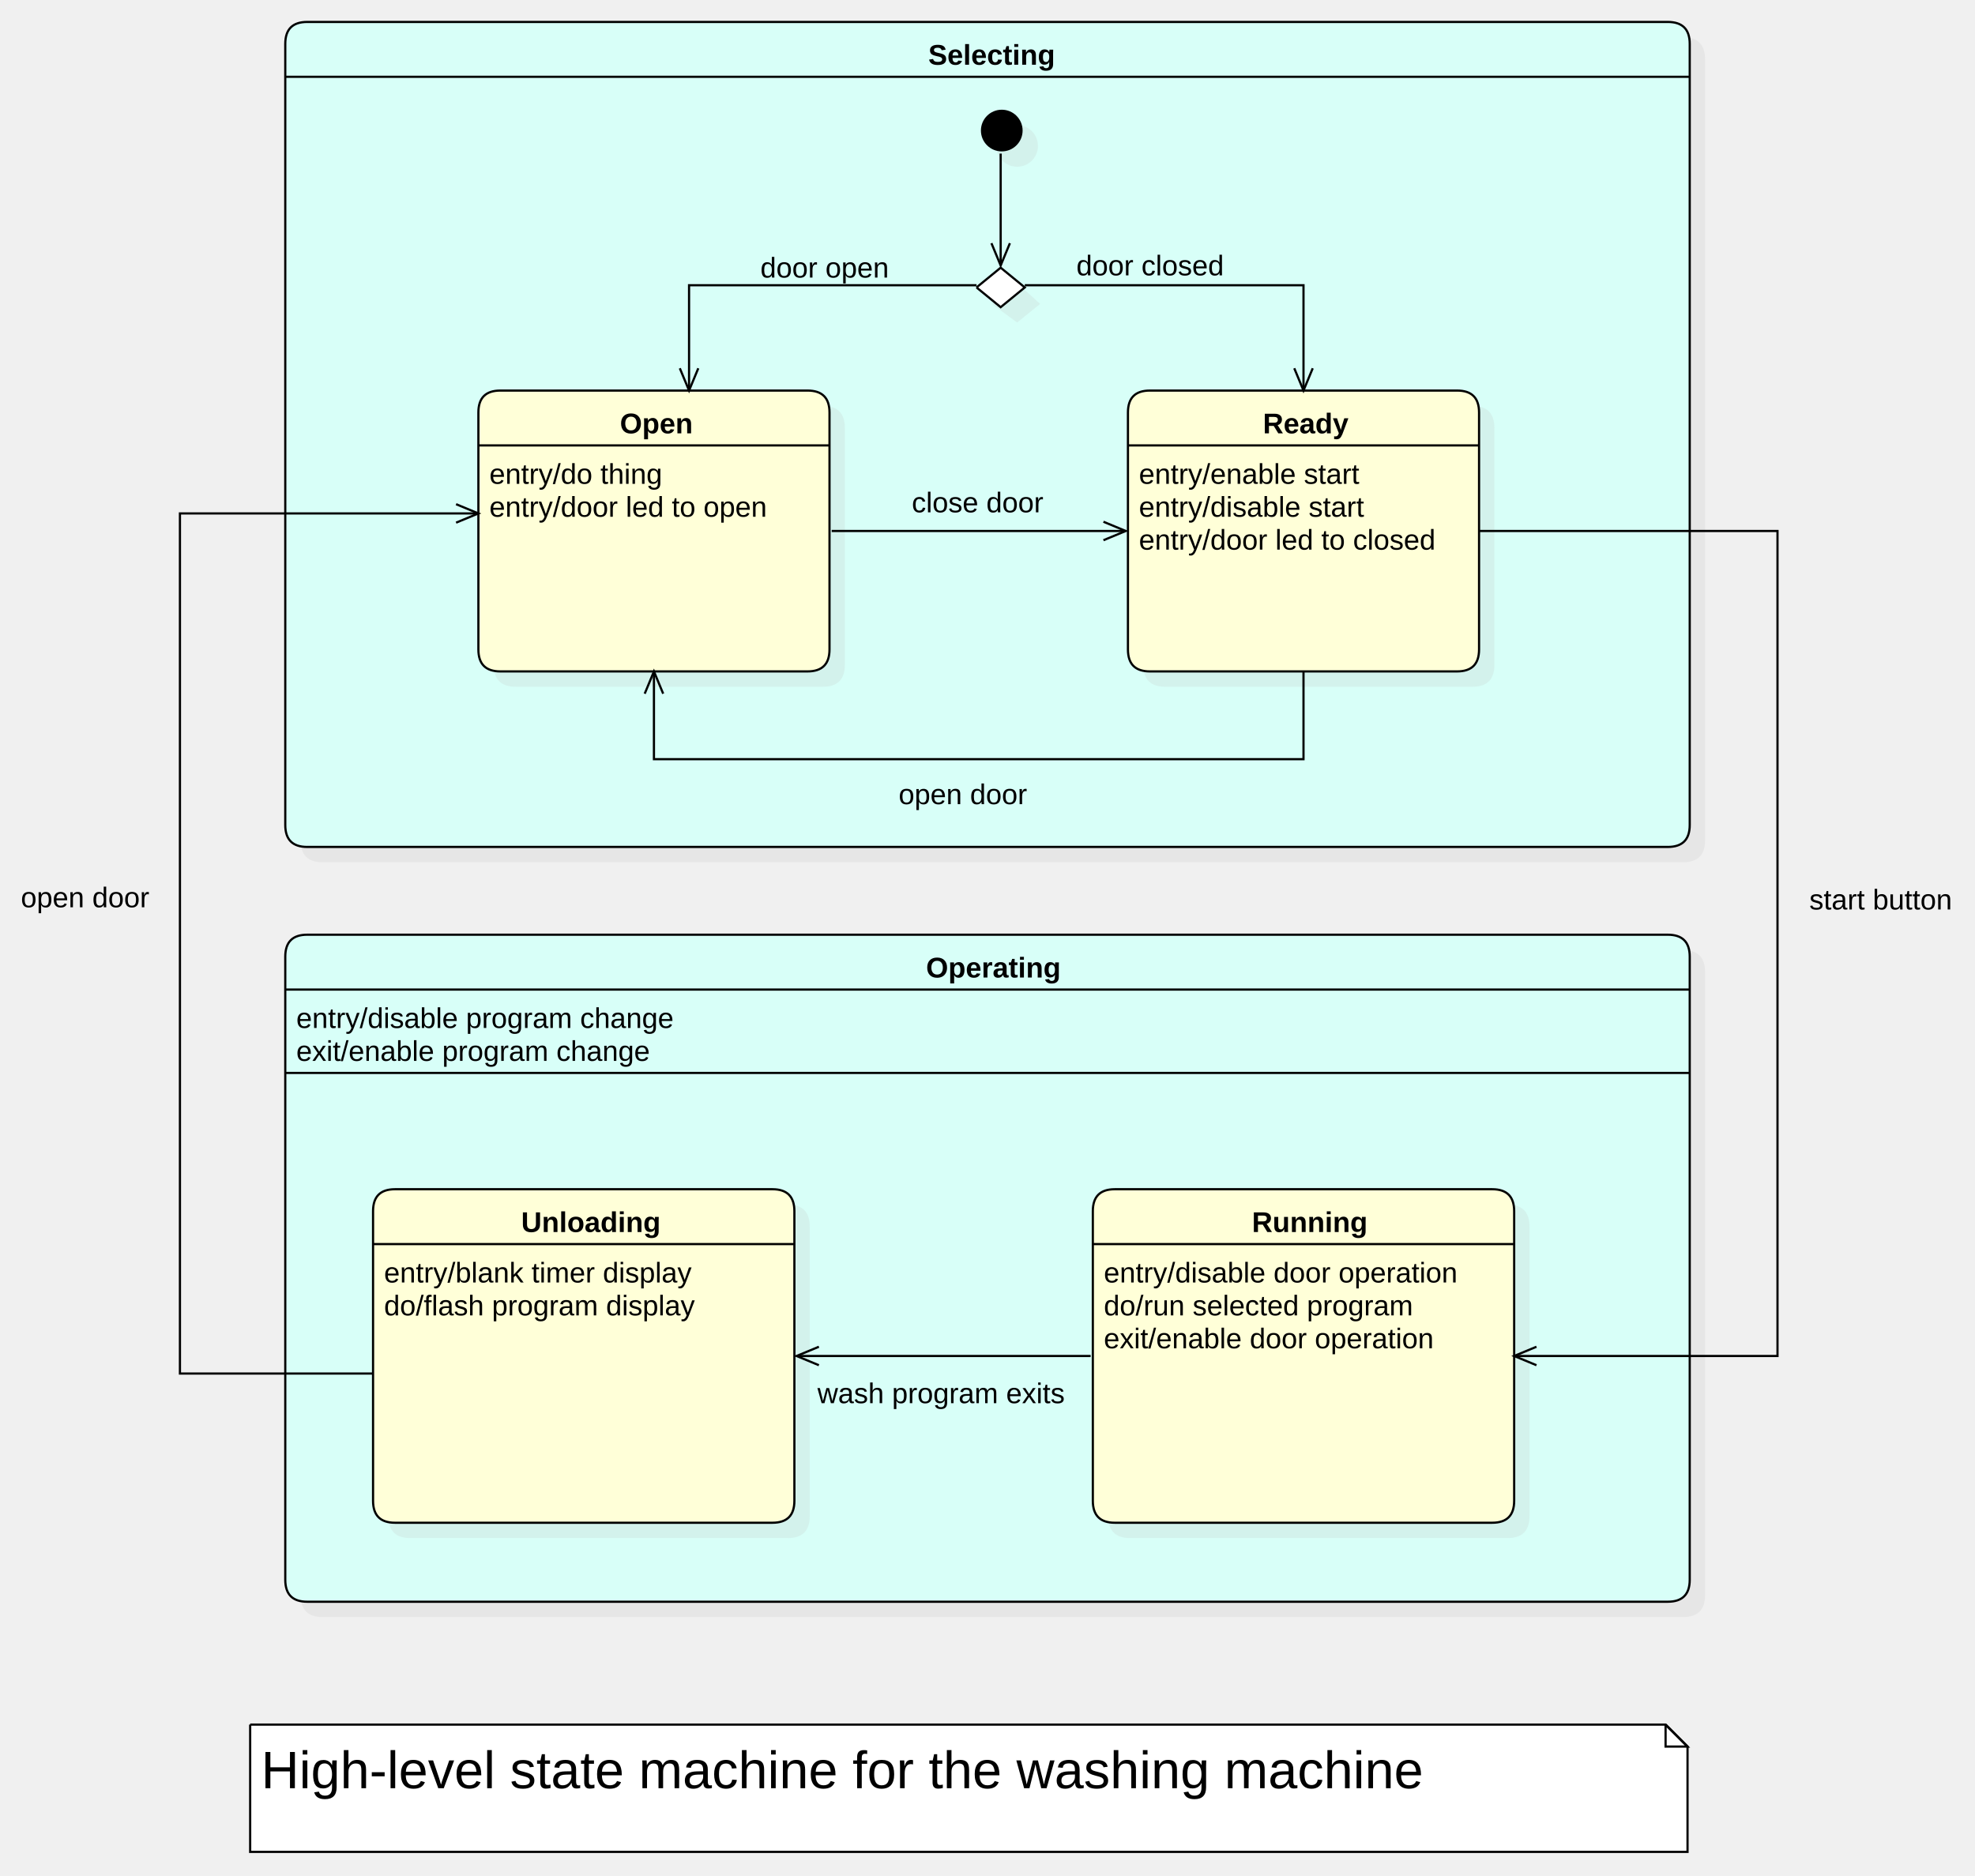
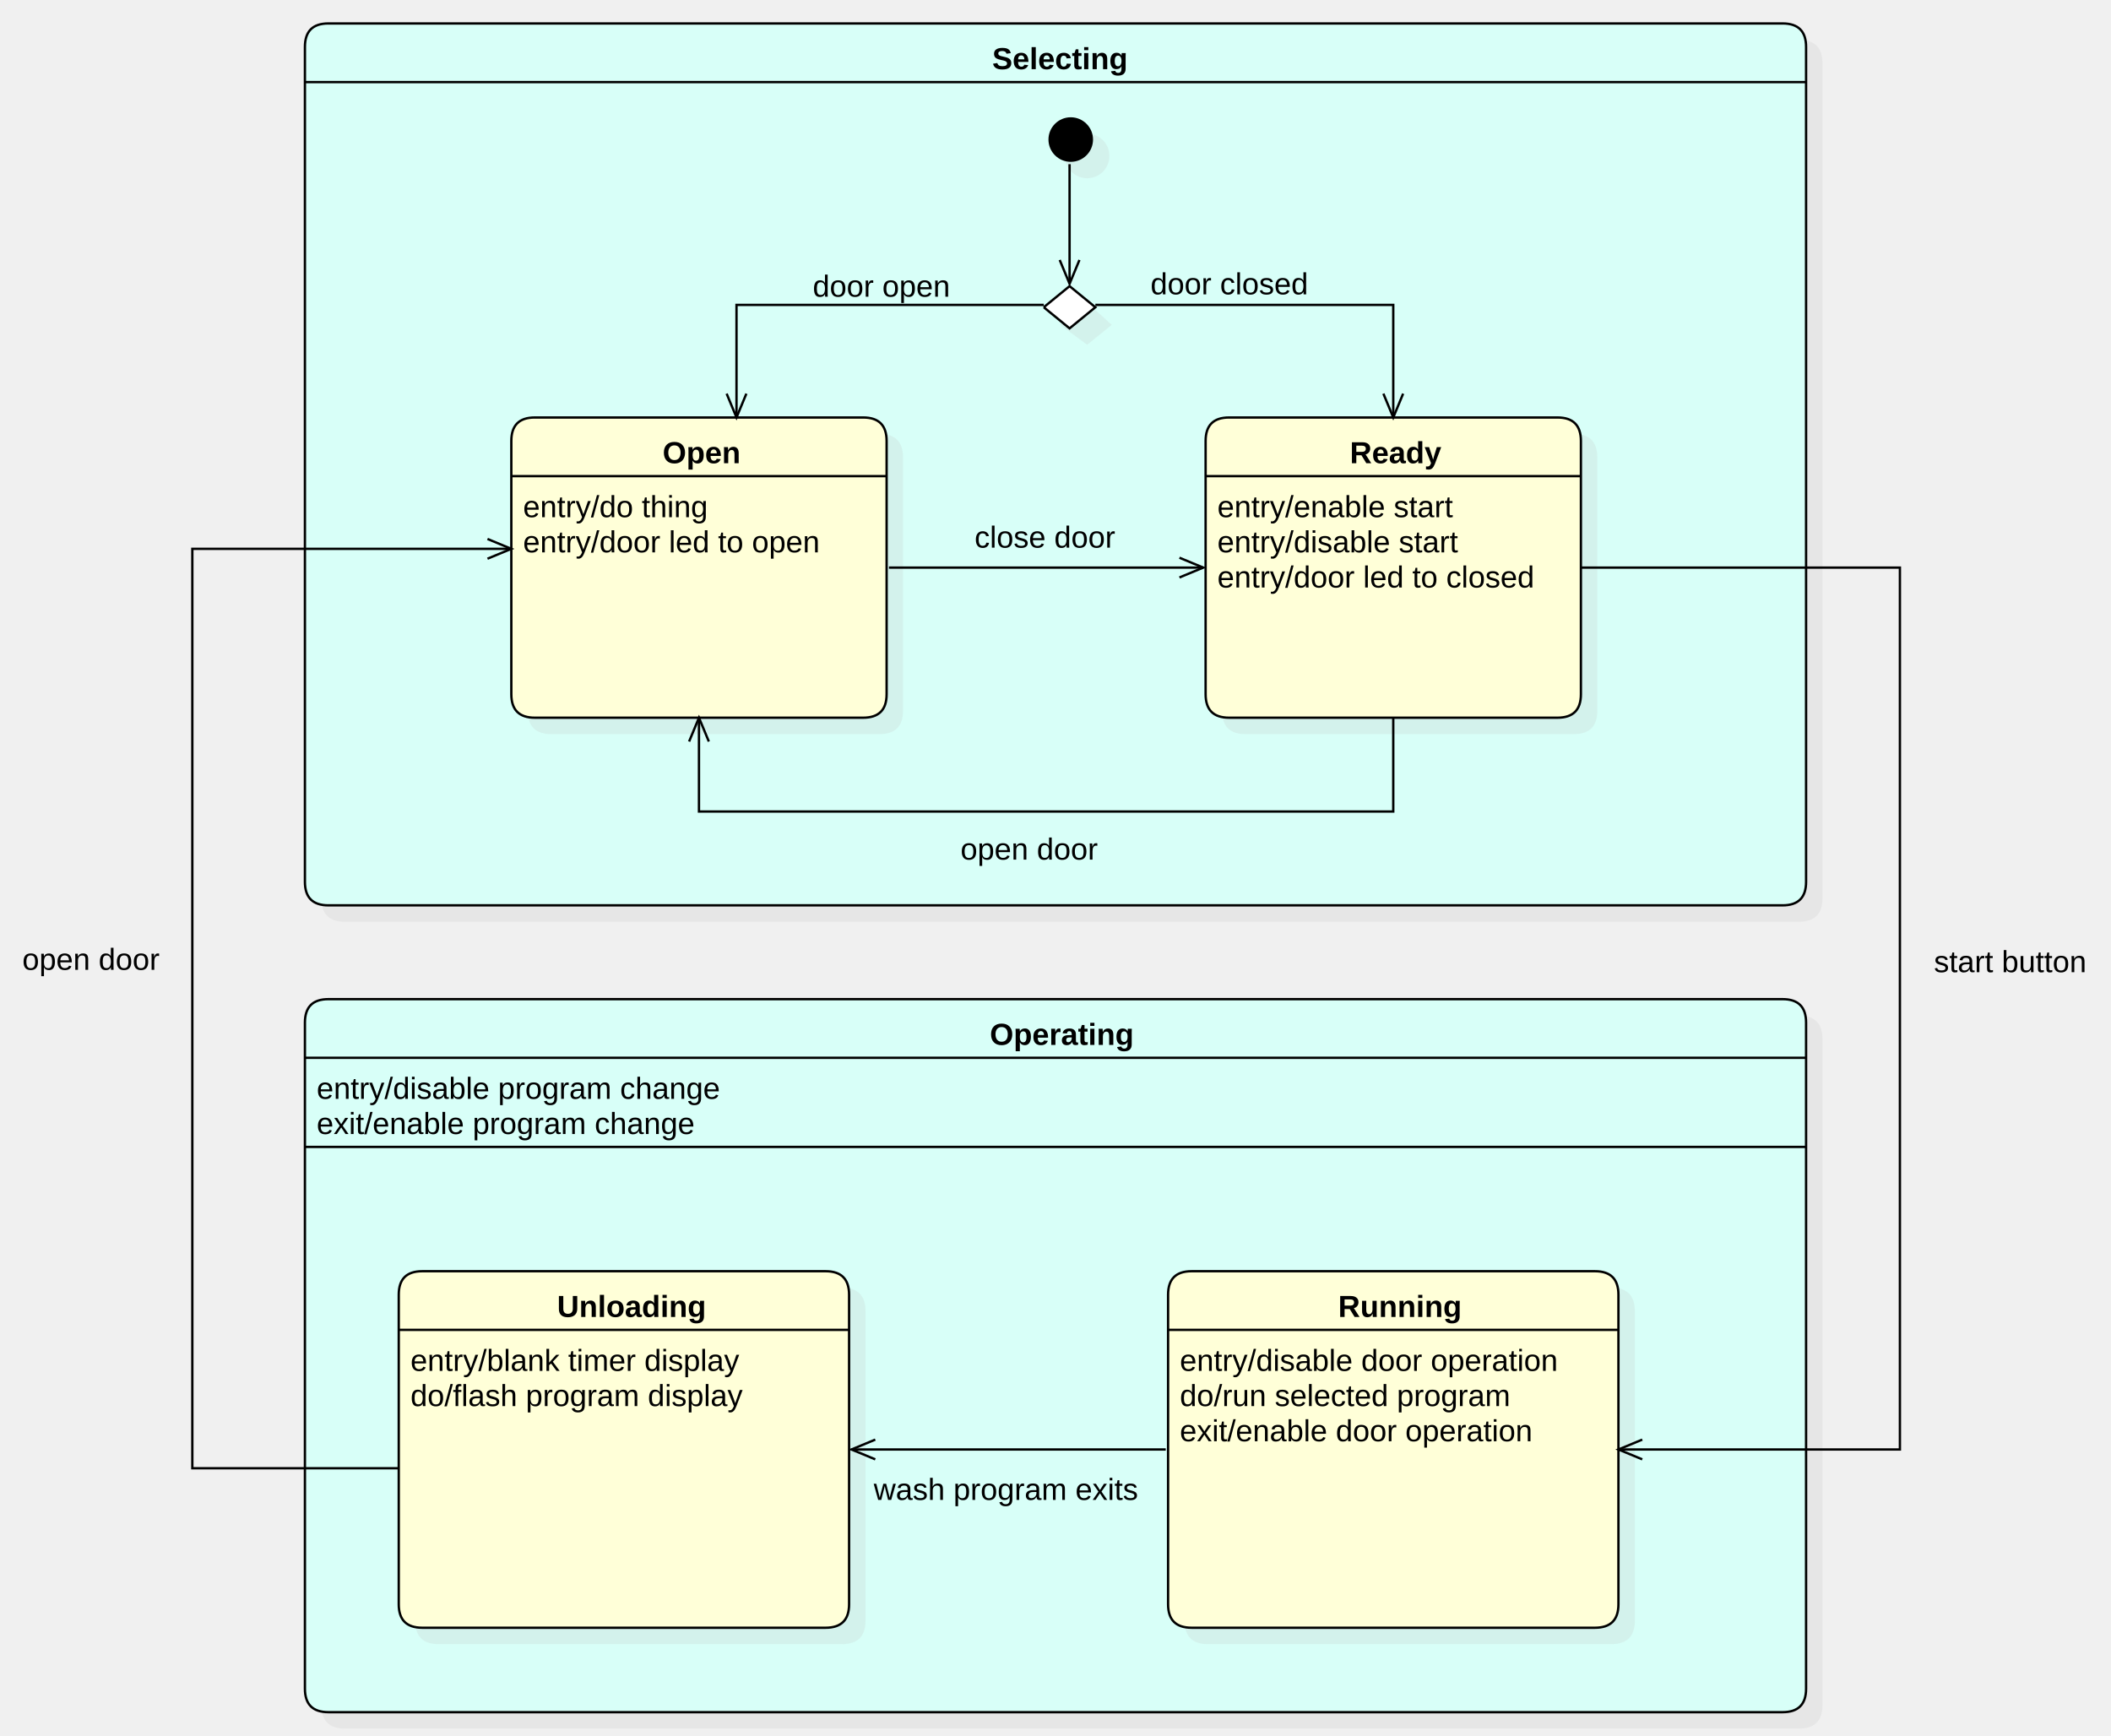
- <svg xmlns="http://www.w3.org/2000/svg" version="1.1" width="900" height="855">
+ <svg xmlns="http://www.w3.org/2000/svg" version="1.1" width="900" height="740">
  <defs />
  <g>
    <g transform="translate(-182,-14) scale(1,1)">
      <path fill="none" stroke="#000000" d="M 561 256 L 695 256" stroke-miterlimit="10" />
    </g>
    <g transform="translate(-182,-14) scale(1,1)">
      <path fill="none" stroke="#000000" d="M 684.837 260.21 L 695 256 L 684.837 251.79" stroke-miterlimit="10" />
    </g>
    <g transform="translate(-182,-14) scale(1,1)">
      <g>
        <path fill="none" stroke="none" />
        <text fill="#000000" stroke="none" font-family="Arial" font-size="13px" font-style="normal" font-weight="normal" text-decoration="none" x="597.5" y="247.5">close door</text>
      </g>
    </g>
    <g transform="translate(-182,-14) scale(1,1)">
      <path fill="#C0C0C0" stroke="none" d="M 329 31 L 949 31 Q 959 31 959 41 L 959 397 Q 959 407 949 407 L 329 407 Q 319 407 319 397 L 319 41 Q 319 31 329 31 Z" opacity="0.2" />
    </g>
    <g transform="translate(-182,-14) scale(1,1)">
      <path fill="#d8fff8" stroke="none" d="M 322 24 L 942 24 Q 952 24 952 34 L 952 390 Q 952 400 942 400 L 322 400 Q 312 400 312 390 L 312 34 Q 312 24 322 24 Z" />
    </g>
    <g transform="translate(-182,-14) scale(1,1)">
      <path fill="none" stroke="#000000" d="M 322 24 L 942 24 Q 952 24 952 34 L 952 390 Q 952 400 942 400 L 322 400 Q 312 400 312 390 L 312 34 Q 312 24 322 24 Z" stroke-miterlimit="10" />
    </g>
    <g transform="translate(-182,-14) scale(1,1)">
      <path fill="none" stroke="#000000" d="M 312 49 L 952 49" stroke-miterlimit="10" />
    </g>
    <g transform="translate(-182,-14) scale(1,1)">
      <g>
        <path fill="none" stroke="none" />
        <text fill="#000000" stroke="none" font-family="Arial" font-size="13px" font-style="normal" font-weight="bold" text-decoration="none" x="605" y="43.5">Selecting</text>
      </g>
    </g>
    <g transform="translate(-182,-14) scale(1,1)">
      <path fill="#C0C0C0" stroke="none" d="M 417 199 L 557 199 Q 567 199 567 209 L 567 317 Q 567 327 557 327 L 417 327 Q 407 327 407 317 L 407 209 Q 407 199 417 199 Z" opacity="0.2" />
    </g>
    <g transform="translate(-182,-14) scale(1,1)">
      <path fill="#ffffd8" stroke="none" d="M 410 192 L 550 192 Q 560 192 560 202 L 560 310 Q 560 320 550 320 L 410 320 Q 400 320 400 310 L 400 202 Q 400 192 410 192 Z" />
    </g>
    <g transform="translate(-182,-14) scale(1,1)">
      <path fill="none" stroke="#000000" d="M 410 192 L 550 192 Q 560 192 560 202 L 560 310 Q 560 320 550 320 L 410 320 Q 400 320 400 310 L 400 202 Q 400 192 410 192 Z" stroke-miterlimit="10" />
    </g>
    <g transform="translate(-182,-14) scale(1,1)">
      <path fill="none" stroke="#000000" d="M 400 217 L 560 217" stroke-miterlimit="10" />
    </g>
    <g transform="translate(-182,-14) scale(1,1)">
      <g>
        <path fill="none" stroke="none" />
        <text fill="#000000" stroke="none" font-family="Arial" font-size="13px" font-style="normal" font-weight="bold" text-decoration="none" x="464.5" y="211.5">Open</text>
      </g>
    </g>
    <g transform="translate(-182,-14) scale(1,1)">
      <g>
        <path fill="none" stroke="none" />
        <text fill="#000000" stroke="none" font-family="Arial" font-size="13px" font-style="normal" font-weight="normal" text-decoration="none" x="405" y="234.5">entry/do thing</text>
      </g>
    </g>
    <g transform="translate(-182,-14) scale(1,1)">
      <g>
        <path fill="none" stroke="none" />
        <text fill="#000000" stroke="none" font-family="Arial" font-size="13px" font-style="normal" font-weight="normal" text-decoration="none" x="405" y="249.5">entry/door led to open</text>
      </g>
    </g>
    <g transform="translate(-182,-14) scale(1,1)">
      <path fill="#C0C0C0" stroke="none" d="M 713 199 L 853 199 Q 863 199 863 209 L 863 317 Q 863 327 853 327 L 713 327 Q 703 327 703 317 L 703 209 Q 703 199 713 199 Z" opacity="0.2" />
    </g>
    <g transform="translate(-182,-14) scale(1,1)">
      <path fill="#ffffd8" stroke="none" d="M 706 192 L 846 192 Q 856 192 856 202 L 856 310 Q 856 320 846 320 L 706 320 Q 696 320 696 310 L 696 202 Q 696 192 706 192 Z" />
    </g>
    <g transform="translate(-182,-14) scale(1,1)">
      <path fill="none" stroke="#000000" d="M 706 192 L 846 192 Q 856 192 856 202 L 856 310 Q 856 320 846 320 L 706 320 Q 696 320 696 310 L 696 202 Q 696 192 706 192 Z" stroke-miterlimit="10" />
    </g>
    <g transform="translate(-182,-14) scale(1,1)">
      <path fill="none" stroke="#000000" d="M 696 217 L 856 217" stroke-miterlimit="10" />
    </g>
    <g transform="translate(-182,-14) scale(1,1)">
      <g>
        <path fill="none" stroke="none" />
        <text fill="#000000" stroke="none" font-family="Arial" font-size="13px" font-style="normal" font-weight="bold" text-decoration="none" x="757.5" y="211.5">Ready</text>
      </g>
    </g>
    <g transform="translate(-182,-14) scale(1,1)">
      <g>
        <path fill="none" stroke="none" />
        <text fill="#000000" stroke="none" font-family="Arial" font-size="13px" font-style="normal" font-weight="normal" text-decoration="none" x="701" y="234.5">entry/enable start</text>
      </g>
    </g>
    <g transform="translate(-182,-14) scale(1,1)">
      <g>
        <path fill="none" stroke="none" />
        <text fill="#000000" stroke="none" font-family="Arial" font-size="13px" font-style="normal" font-weight="normal" text-decoration="none" x="701" y="249.5">entry/disable start</text>
      </g>
    </g>
    <g transform="translate(-182,-14) scale(1,1)">
      <g>
        <path fill="none" stroke="none" />
        <text fill="#000000" stroke="none" font-family="Arial" font-size="13px" font-style="normal" font-weight="normal" text-decoration="none" x="701" y="264.5">entry/door led to closed</text>
      </g>
    </g>
    <g transform="translate(-182,-14) scale(1,1)">
      <path fill="none" stroke="#000000" d="M 561 256 L 695 256" stroke-miterlimit="10" />
    </g>
    <g transform="translate(-182,-14) scale(1,1)">
      <path fill="none" stroke="#000000" d="M 684.837 260.21 L 695 256 L 684.837 251.79" stroke-miterlimit="10" />
    </g>
    <g transform="translate(-182,-14) scale(1,1)">
      <g>
        <path fill="none" stroke="none" />
        <text fill="#000000" stroke="none" font-family="Arial" font-size="13px" font-style="normal" font-weight="normal" text-decoration="none" x="597.5" y="247.5">close door</text>
      </g>
    </g>
    <g transform="translate(-182,-14) scale(1,1)">
      <path fill="#C0C0C0" stroke="none" d="M 329 447 L 949 447 Q 959 447 959 457 L 959 741 Q 959 751 949 751 L 329 751 Q 319 751 319 741 L 319 457 Q 319 447 329 447 Z" opacity="0.2" />
    </g>
    <g transform="translate(-182,-14) scale(1,1)">
      <path fill="#d8fff8" stroke="none" d="M 322 440 L 942 440 Q 952 440 952 450 L 952 734 Q 952 744 942 744 L 322 744 Q 312 744 312 734 L 312 450 Q 312 440 322 440 Z" />
    </g>
    <g transform="translate(-182,-14) scale(1,1)">
      <path fill="none" stroke="#000000" d="M 322 440 L 942 440 Q 952 440 952 450 L 952 734 Q 952 744 942 744 L 322 744 Q 312 744 312 734 L 312 450 Q 312 440 322 440 Z" stroke-miterlimit="10" />
    </g>
    <g transform="translate(-182,-14) scale(1,1)">
      <path fill="none" stroke="#000000" d="M 312 465 L 952 465" stroke-miterlimit="10" />
    </g>
    <g transform="translate(-182,-14) scale(1,1)">
      <path fill="none" stroke="#000000" d="M 312 503 L 952 503" stroke-miterlimit="10" />
    </g>
    <g transform="translate(-182,-14) scale(1,1)">
      <g>
        <path fill="none" stroke="none" />
        <text fill="#000000" stroke="none" font-family="Arial" font-size="13px" font-style="normal" font-weight="bold" text-decoration="none" x="604" y="459.5">Operating</text>
      </g>
    </g>
    <g transform="translate(-182,-14) scale(1,1)">
      <g>
        <path fill="none" stroke="none" />
        <text fill="#000000" stroke="none" font-family="Arial" font-size="13px" font-style="normal" font-weight="normal" text-decoration="none" x="317" y="482.5">entry/disable program change</text>
      </g>
    </g>
    <g transform="translate(-182,-14) scale(1,1)">
      <g>
        <path fill="none" stroke="none" />
        <text fill="#000000" stroke="none" font-family="Arial" font-size="13px" font-style="normal" font-weight="normal" text-decoration="none" x="317" y="497.5">exit/enable program change</text>
      </g>
    </g>
    <g transform="translate(-182,-14) scale(1,1)">
      <path fill="none" stroke="#000000" d="M 352 640 L 264 640 L 264 248 L 400 248" stroke-miterlimit="10" />
    </g>
    <g transform="translate(-182,-14) scale(1,1)">
      <path fill="none" stroke="#000000" d="M 389.837 252.21 L 400 248 L 389.837 243.79" stroke-miterlimit="10" />
    </g>
    <g transform="translate(-182,-14) scale(1,1)">
      <g>
        <path fill="none" stroke="none" />
        <text fill="#000000" stroke="none" font-family="Arial" font-size="13px" font-style="normal" font-weight="normal" text-decoration="none" x="191.5" y="427.5">open door</text>
      </g>
    </g>
    <g transform="translate(-182,-14) scale(1,1)">
      <path fill="#C0C0C0" stroke="none" d="M 697 563 L 869 563 Q 879 563 879 573 L 879 705 Q 879 715 869 715 L 697 715 Q 687 715 687 705 L 687 573 Q 687 563 697 563 Z" opacity="0.2" />
    </g>
    <g transform="translate(-182,-14) scale(1,1)">
      <path fill="#ffffd8" stroke="none" d="M 690 556 L 862 556 Q 872 556 872 566 L 872 698 Q 872 708 862 708 L 690 708 Q 680 708 680 698 L 680 566 Q 680 556 690 556 Z" />
    </g>
    <g transform="translate(-182,-14) scale(1,1)">
      <path fill="none" stroke="#000000" d="M 690 556 L 862 556 Q 872 556 872 566 L 872 698 Q 872 708 862 708 L 690 708 Q 680 708 680 698 L 680 566 Q 680 556 690 556 Z" stroke-miterlimit="10" />
    </g>
    <g transform="translate(-182,-14) scale(1,1)">
      <path fill="none" stroke="#000000" d="M 680 581 L 872 581" stroke-miterlimit="10" />
    </g>
    <g transform="translate(-182,-14) scale(1,1)">
      <g>
        <path fill="none" stroke="none" />
        <text fill="#000000" stroke="none" font-family="Arial" font-size="13px" font-style="normal" font-weight="bold" text-decoration="none" x="752.5" y="575.5">Running</text>
      </g>
    </g>
    <g transform="translate(-182,-14) scale(1,1)">
      <g>
        <path fill="none" stroke="none" />
        <text fill="#000000" stroke="none" font-family="Arial" font-size="13px" font-style="normal" font-weight="normal" text-decoration="none" x="685" y="598.5">entry/disable door operation</text>
      </g>
    </g>
    <g transform="translate(-182,-14) scale(1,1)">
      <g>
        <path fill="none" stroke="none" />
        <text fill="#000000" stroke="none" font-family="Arial" font-size="13px" font-style="normal" font-weight="normal" text-decoration="none" x="685" y="613.5">do/run selected program</text>
      </g>
    </g>
    <g transform="translate(-182,-14) scale(1,1)">
      <g>
        <path fill="none" stroke="none" />
        <text fill="#000000" stroke="none" font-family="Arial" font-size="13px" font-style="normal" font-weight="normal" text-decoration="none" x="685" y="628.5">exit/enable door operation</text>
      </g>
    </g>
    <g transform="translate(-182,-14) scale(1,1)">
      <path fill="#C0C0C0" stroke="none" d="M 369 563 L 541 563 Q 551 563 551 573 L 551 705 Q 551 715 541 715 L 369 715 Q 359 715 359 705 L 359 573 Q 359 563 369 563 Z" opacity="0.2" />
    </g>
    <g transform="translate(-182,-14) scale(1,1)">
      <path fill="#ffffd8" stroke="none" d="M 362 556 L 534 556 Q 544 556 544 566 L 544 698 Q 544 708 534 708 L 362 708 Q 352 708 352 698 L 352 566 Q 352 556 362 556 Z" />
    </g>
    <g transform="translate(-182,-14) scale(1,1)">
      <path fill="none" stroke="#000000" d="M 362 556 L 534 556 Q 544 556 544 566 L 544 698 Q 544 708 534 708 L 362 708 Q 352 708 352 698 L 352 566 Q 352 556 362 556 Z" stroke-miterlimit="10" />
    </g>
    <g transform="translate(-182,-14) scale(1,1)">
      <path fill="none" stroke="#000000" d="M 352 581 L 544 581" stroke-miterlimit="10" />
    </g>
    <g transform="translate(-182,-14) scale(1,1)">
      <g>
        <path fill="none" stroke="none" />
        <text fill="#000000" stroke="none" font-family="Arial" font-size="13px" font-style="normal" font-weight="bold" text-decoration="none" x="419.5" y="575.5">Unloading</text>
      </g>
    </g>
    <g transform="translate(-182,-14) scale(1,1)">
      <g>
        <path fill="none" stroke="none" />
        <text fill="#000000" stroke="none" font-family="Arial" font-size="13px" font-style="normal" font-weight="normal" text-decoration="none" x="357" y="598.5">entry/blank timer display</text>
      </g>
    </g>
    <g transform="translate(-182,-14) scale(1,1)">
      <g>
        <path fill="none" stroke="none" />
        <text fill="#000000" stroke="none" font-family="Arial" font-size="13px" font-style="normal" font-weight="normal" text-decoration="none" x="357" y="613.5">do/flash program display</text>
      </g>
    </g>
    <g transform="translate(-182,-14) scale(1,1)">
      <path fill="none" stroke="#000000" d="M 679 632 L 545 632" stroke-miterlimit="10" />
    </g>
    <g transform="translate(-182,-14) scale(1,1)">
      <path fill="none" stroke="#000000" d="M 555.163 627.79 L 545 632 L 555.163 636.21" stroke-miterlimit="10" />
    </g>
    <g transform="translate(-182,-14) scale(1,1)">
      <g>
        <path fill="none" stroke="none" />
        <text fill="#000000" stroke="none" font-family="Arial" font-size="13px" font-style="normal" font-weight="normal" text-decoration="none" x="554.5" y="653.5">wash program exits</text>
      </g>
    </g>
    <g transform="translate(-182,-14) scale(1,1)">
      <path fill="none" stroke="#000000" d="M 856 256 L 992 256 L 992 632 L 872 632" stroke-miterlimit="10" />
    </g>
    <g transform="translate(-182,-14) scale(1,1)">
      <path fill="none" stroke="#000000" d="M 882.163 627.79 L 872 632 L 882.163 636.21" stroke-miterlimit="10" />
    </g>
    <g transform="translate(-182,-14) scale(1,1)">
      <g>
        <path fill="none" stroke="none" />
        <text fill="#000000" stroke="none" font-family="Arial" font-size="13px" font-style="normal" font-weight="normal" text-decoration="none" x="1006.5" y="428.5">start button</text>
      </g>
    </g>
    <g transform="translate(-182,-14) scale(1,1)">
      <path fill="none" stroke="#000000" d="M 776 320 L 776 360 L 480 360 L 480 320" stroke-miterlimit="10" />
    </g>
    <g transform="translate(-182,-14) scale(1,1)">
      <path fill="none" stroke="#000000" d="M 484.21 330.163 L 480 320 L 475.79 330.163" stroke-miterlimit="10" />
    </g>
    <g transform="translate(-182,-14) scale(1,1)">
      <g>
        <path fill="none" stroke="none" />
        <text fill="#000000" stroke="none" font-family="Arial" font-size="13px" font-style="normal" font-weight="normal" text-decoration="none" x="591.5" y="380.5">open door</text>
      </g>
    </g>
    <g transform="translate(-182,-14) scale(1,1)">
      <path fill="#C0C0C0" stroke="none" d="M 634 152.5 L 645.5 143 L 656 152.5 L 645.5 161 L 634 152.5" opacity="0.2" />
    </g>
    <g transform="translate(-182,-14) scale(1,1)">
      <path fill="#ffffff" stroke="none" d="M 627 145 L 638 136 L 649 145 L 638 154 L 627 145" />
    </g>
    <g transform="translate(-182,-14) scale(1,1)">
      <path fill="none" stroke="#000000" d="M 627 145 L 638 136 L 649 145 L 638 154 L 627 145 L 627 145" stroke-miterlimit="10" />
    </g>
    <g transform="translate(-182,-14) scale(1,1)">
      <path fill="none" stroke="#000000" d="M 649 144 L 776 144 L 776 192" stroke-miterlimit="10" />
    </g>
    <g transform="translate(-182,-14) scale(1,1)">
      <path fill="none" stroke="#000000" d="M 771.79 181.837 L 776 192 L 780.21 181.837" stroke-miterlimit="10" />
    </g>
    <g transform="translate(-182,-14) scale(1,1)">
      <g>
        <path fill="none" stroke="none" />
        <text fill="#000000" stroke="none" font-family="Arial" font-size="13px" font-style="normal" font-weight="normal" text-decoration="none" x="672.5" y="139.5">door closed</text>
      </g>
    </g>
    <g transform="translate(-182,-14) scale(1,1)">
      <path fill="none" stroke="#000000" d="M 627 144 L 496 144 L 496 192" stroke-miterlimit="10" />
    </g>
    <g transform="translate(-182,-14) scale(1,1)">
      <path fill="none" stroke="#000000" d="M 491.79 181.837 L 496 192 L 500.21 181.837" stroke-miterlimit="10" />
    </g>
    <g transform="translate(-182,-14) scale(1,1)">
      <g>
        <path fill="none" stroke="none" />
        <text fill="#000000" stroke="none" font-family="Arial" font-size="13px" font-style="normal" font-weight="normal" text-decoration="none" x="528.5" y="140.5">door open</text>
      </g>
    </g>
    <g transform="translate(-182,-14) scale(1,1)">
      <path fill="#C0C0C0" stroke="none" d="M 636 80.5 C 636 75.253 640.253 71 645.5 71 C 650.747 71 655 75.253 655 80.5 C 655 85.747 650.747 90 645.5 90 C 640.253 90 636 85.747 636 80.5 Z" opacity="0.2" />
    </g>
    <g transform="translate(-182,-14) scale(1,1)">
      <path fill="#000000" stroke="none" d="M 629 73.5 C 629 68.253 633.253 64 638.5 64 C 643.747 64 648 68.253 648 73.5 C 648 78.747 643.747 83 638.5 83 C 633.253 83 629 78.747 629 73.5 Z" />
    </g>
    <g transform="translate(-182,-14) scale(1,1)">
      <path fill="none" stroke="#000000" d="M 638 84 L 638 135" stroke-miterlimit="10" />
    </g>
    <g transform="translate(-182,-14) scale(1,1)">
      <path fill="none" stroke="#000000" d="M 633.79 124.837 L 638 135 L 642.21 124.837" stroke-miterlimit="10" />
    </g>
-     <g transform="translate(-182,-14) scale(1,1)">
-       <path fill="#ffffff" stroke="none" d="M 296 800 L 941 800 L 951 810 L 951 858 L 296 858 L 296 800" />
-     </g>
-     <g transform="translate(-182,-14) scale(1,1)">
-       <path fill="none" stroke="#000000" d="M 296 800 L 941 800 L 951 810 L 951 858 L 296 858 L 296 800 L 296 800" stroke-miterlimit="10" />
-     </g>
-     <g transform="translate(-182,-14) scale(1,1)">
-       <path fill="none" stroke="#000000" d="M 941 800 L 941 810 L 951 810 L 941 800" stroke-miterlimit="10" />
-     </g>
-     <g transform="translate(-182,-14) scale(1,1)">
-       <g>
-         <path fill="none" stroke="none" />
-         <text fill="#000000" stroke="none" font-family="Arial" font-size="24px" font-style="normal" font-weight="normal" text-decoration="none" x="301" y="829">High-level state machine for the washing machine</text>
-       </g>
-     </g>
  </g>
</svg>
